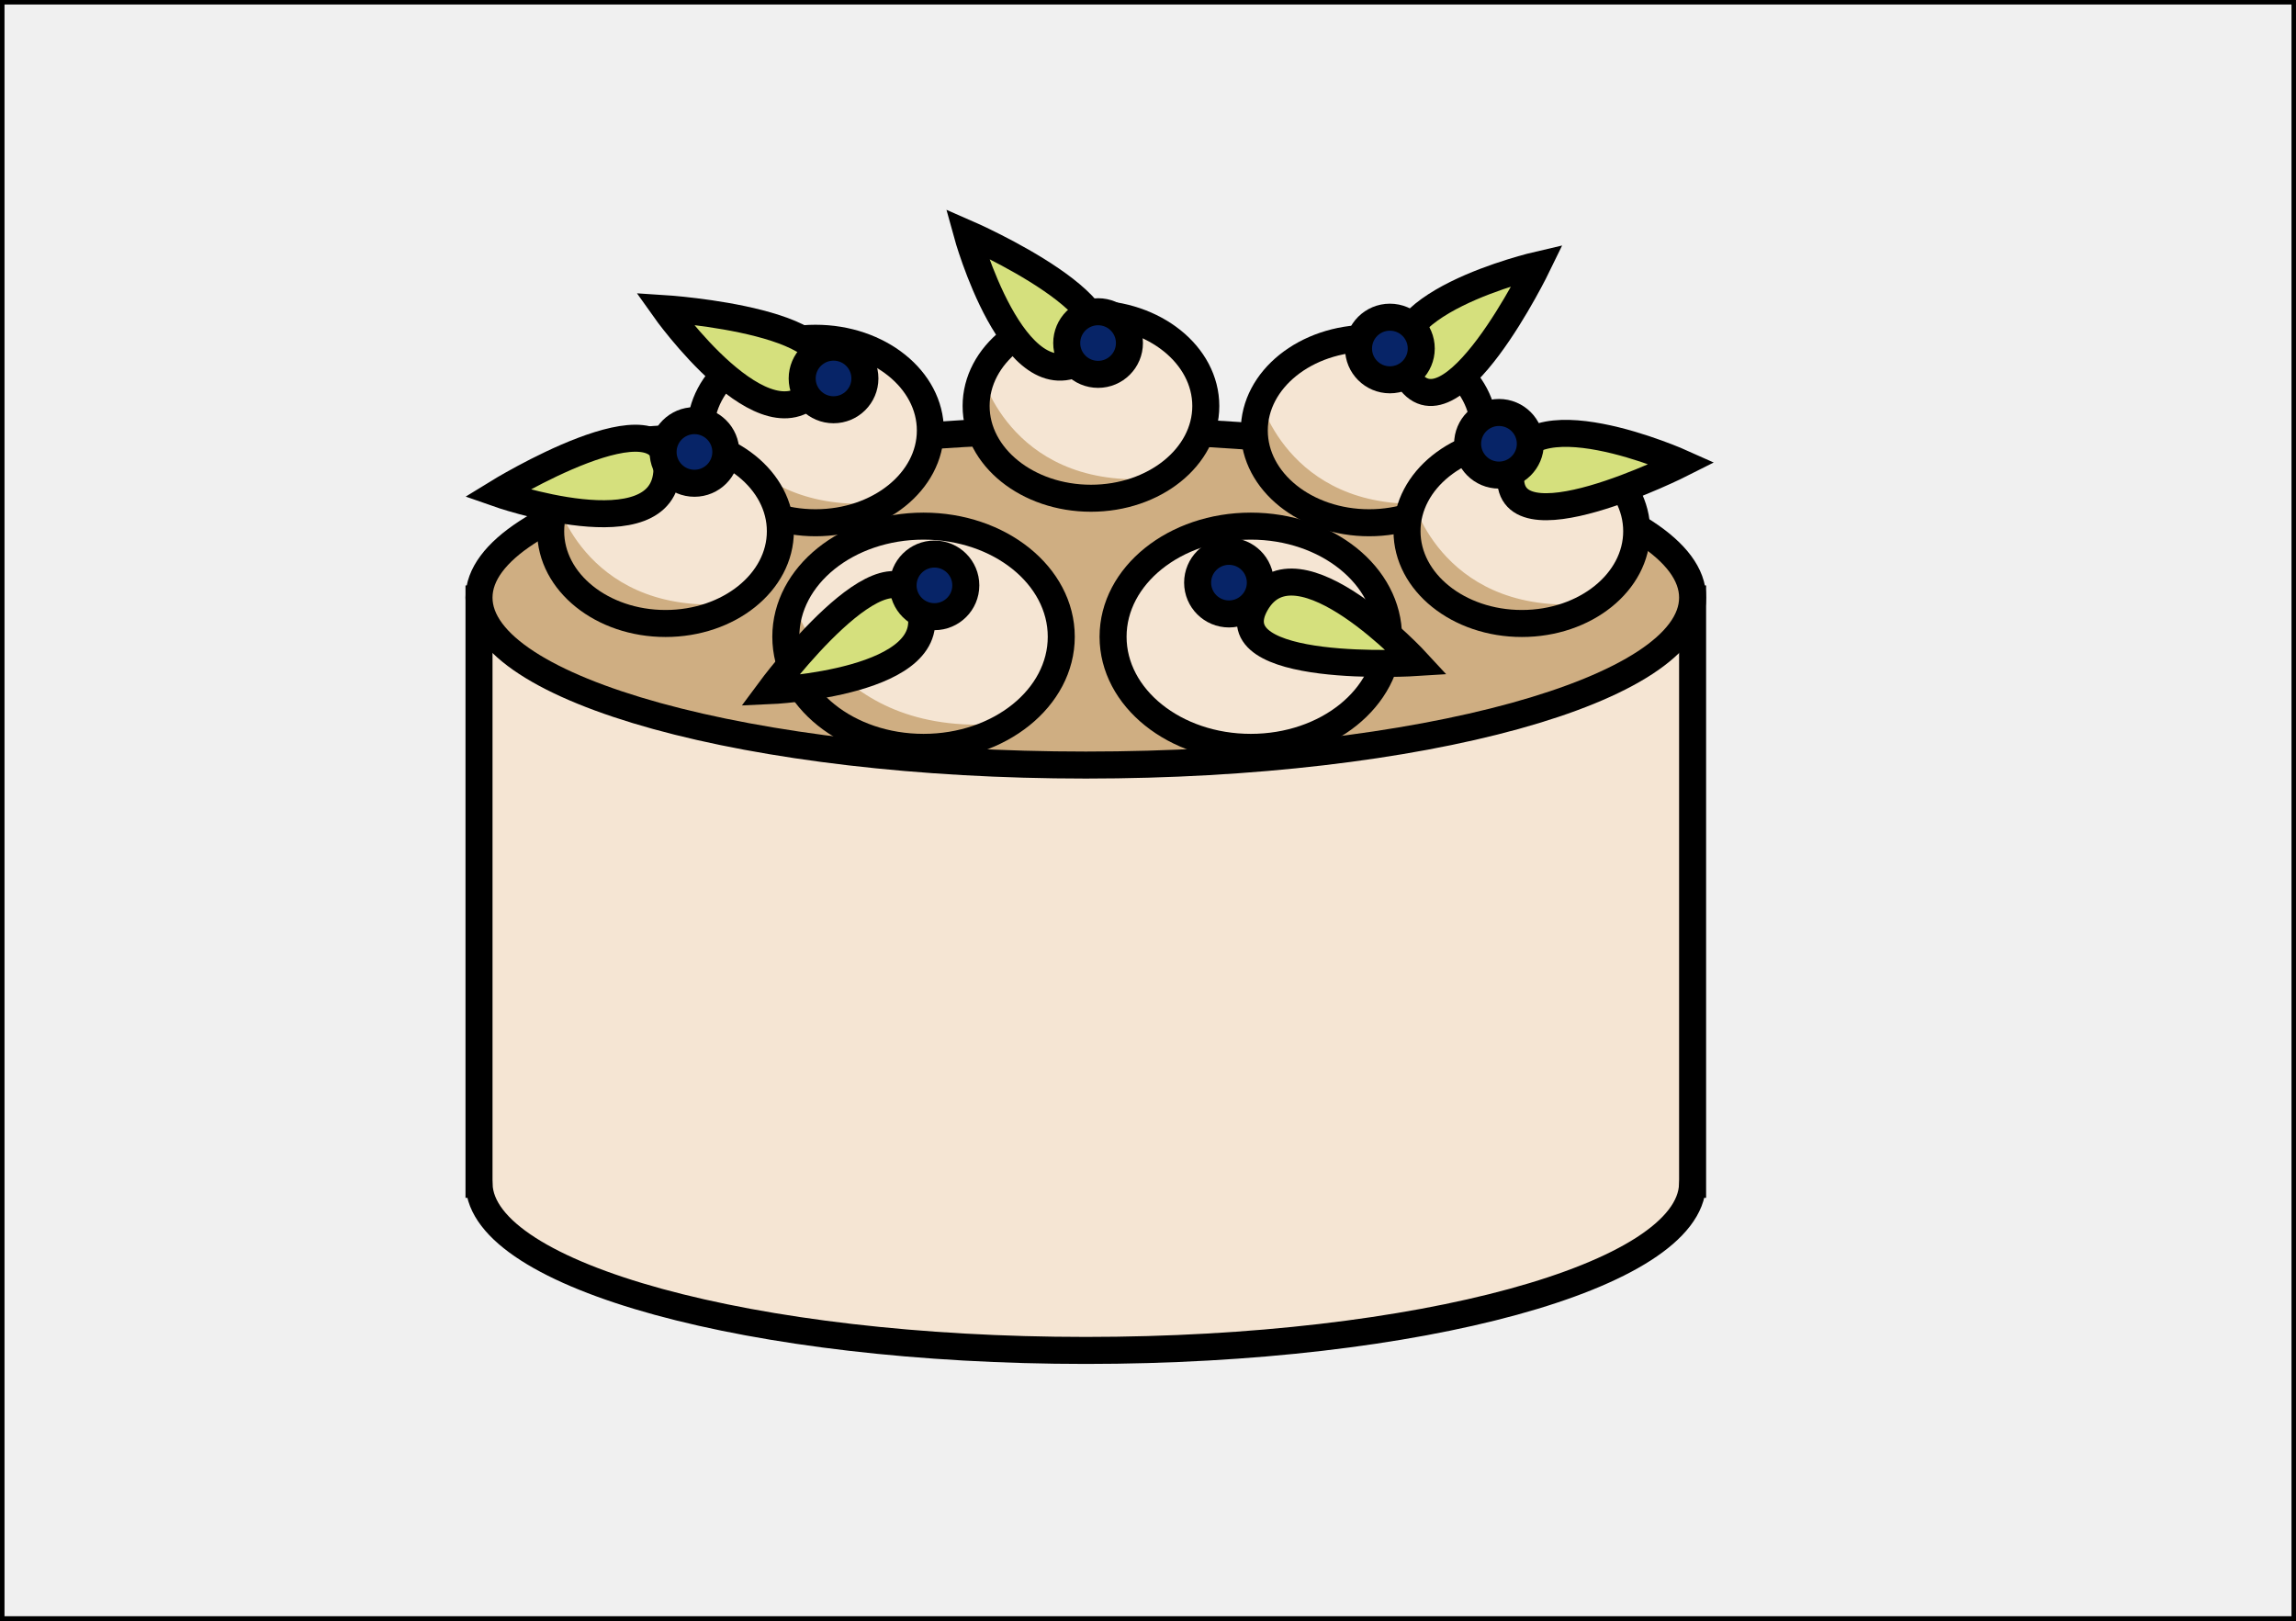
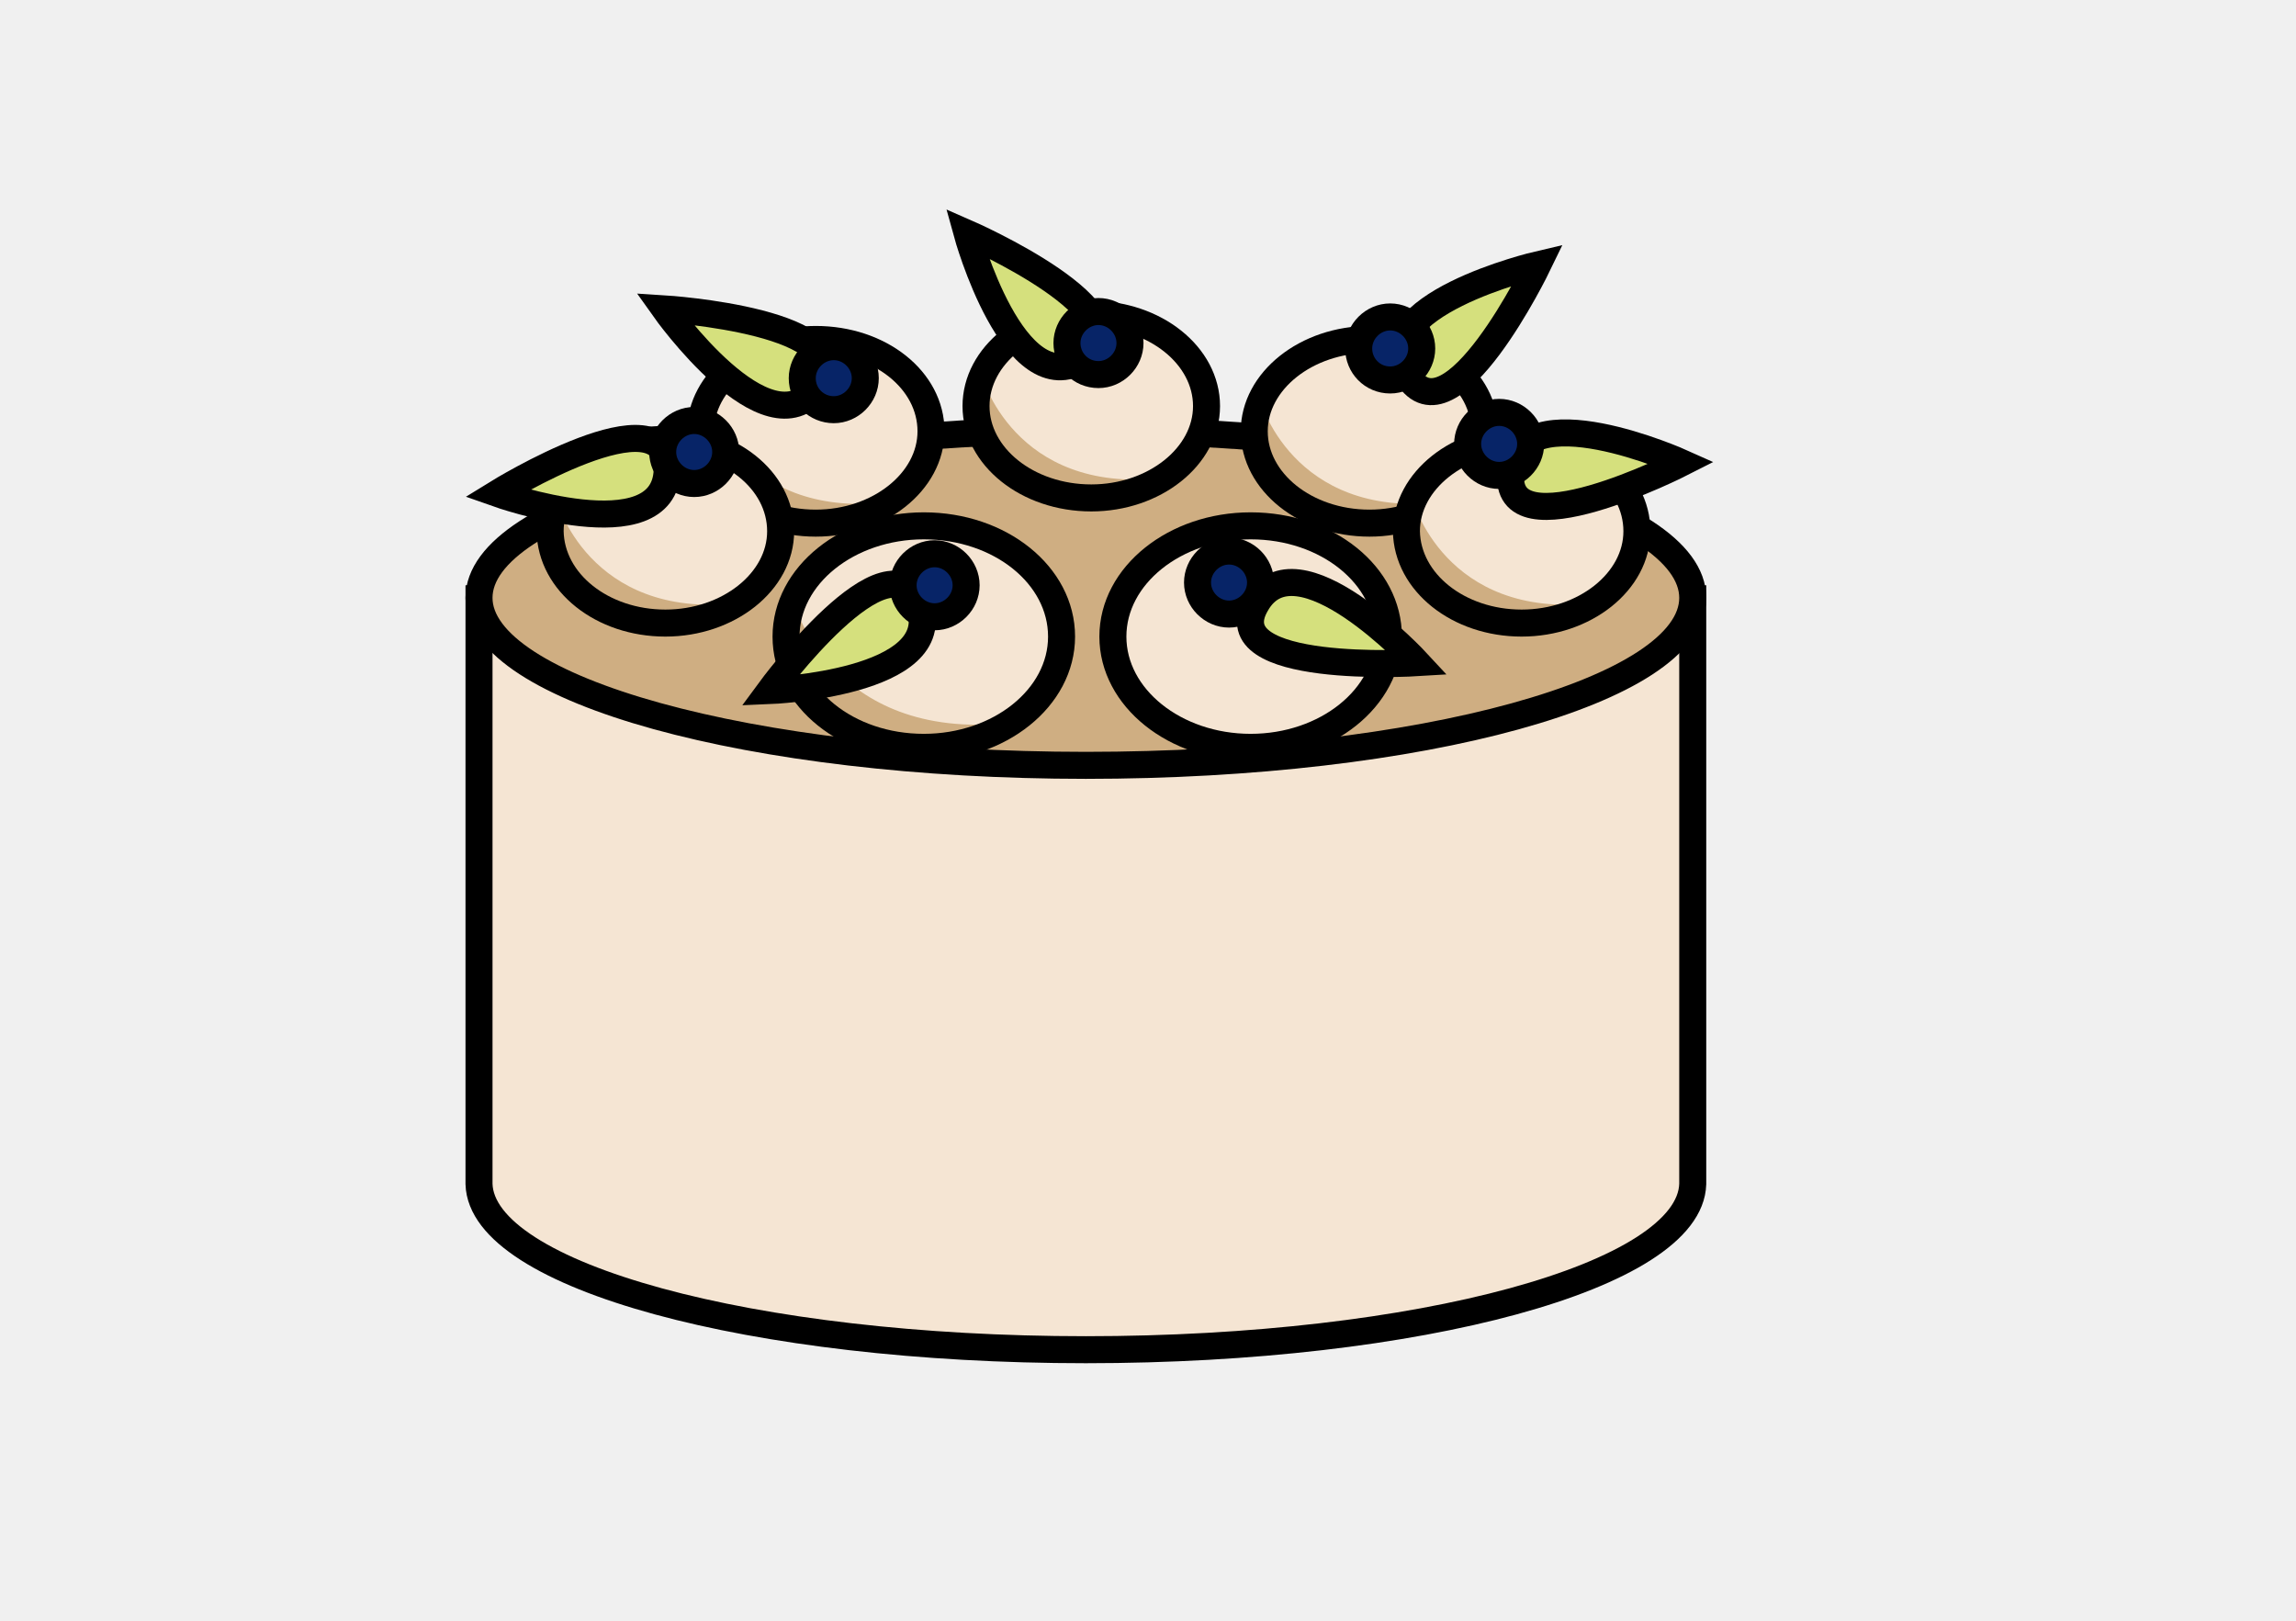
- <svg xmlns="http://www.w3.org/2000/svg" width="255" height="180" viewBox="0 0 255 180" fill="none">
-   <rect width="255" height="180" stroke="black" />
-   <path d="M53.2 66.523V131.535H53.206C53.5 141.734 83.556 149.98 120.593 149.98C157.63 149.98 187.682 141.734 187.979 131.535H187.985V66.523H53.2Z" fill="#F5E5D3" stroke="black" stroke-width="3" stroke-miterlimit="10" />
-   <path d="M120.593 84.968C157.813 84.968 187.985 76.642 187.985 66.372C187.985 56.101 157.813 47.775 120.593 47.775C83.373 47.775 53.2 56.101 53.2 66.372C53.2 76.642 83.373 84.968 120.593 84.968Z" fill="#CFAE82" stroke="black" stroke-width="3" stroke-miterlimit="10" />
-   <path d="M90.573 58.057C97.617 58.057 103.328 53.47 103.328 47.812C103.328 42.154 97.617 37.567 90.573 37.567C83.529 37.567 77.818 42.154 77.818 47.812C77.818 53.47 83.529 58.057 90.573 58.057Z" fill="#F5E5D3" />
-   <mask id="mask0_499_8509" style="mask-type:luminance" maskUnits="userSpaceOnUse" x="77" y="37" width="27" height="22">
-     <path d="M90.573 58.057C97.617 58.057 103.328 53.47 103.328 47.812C103.328 42.154 97.617 37.567 90.573 37.567C83.529 37.567 77.818 42.154 77.818 47.812C77.818 53.47 83.529 58.057 90.573 58.057Z" fill="white" />
+ <svg xmlns="http://www.w3.org/2000/svg" version="1.1" id="Layer_1" x="0px" y="0px" viewBox="0 0 255 180" style="enable-background:new 0 0 255 180;" xml:space="preserve">
+   <style type="text/css">
+ 	.st0{fill:#F5E5D3;stroke:#000000;stroke-width:3;stroke-miterlimit:10;}
+ 	.st1{fill:#CFAE82;stroke:#000000;stroke-width:3;stroke-miterlimit:10;}
+ 	.st2{fill:#F5E5D3;}
+ 	.st3{fill:#FFFFFF;filter:url(#Adobe_OpacityMaskFilter);}
+ 	.st4{mask:url(#mask0_499_8509_00000107584670838734119040000016614641580812382341_);}
+ 	.st5{fill:#CFAE82;}
+ 	.st6{fill:none;stroke:#000000;stroke-width:3;stroke-miterlimit:10;}
+ 	.st7{fill:#FFFFFF;filter:url(#Adobe_OpacityMaskFilter_00000033345355642914922090000002354887169288862871_);}
+ 	.st8{mask:url(#mask1_499_8509_00000043419328126177857800000001350787314135311273_);}
+ 	.st9{fill:#FFFFFF;filter:url(#Adobe_OpacityMaskFilter_00000077301175405641692900000018013933820417548706_);}
+ 	.st10{mask:url(#mask2_499_8509_00000137812783924812234990000007075026886710125743_);}
+ 	.st11{fill:#FFFFFF;filter:url(#Adobe_OpacityMaskFilter_00000148619257095321632620000005415790896715606452_);}
+ 	.st12{mask:url(#mask3_499_8509_00000142899072129025370100000016588151427377440946_);}
+ 	.st13{fill:#D5E07D;stroke:#000000;stroke-width:3;stroke-miterlimit:10;}
+ 	.st14{fill:#FFFFFF;filter:url(#Adobe_OpacityMaskFilter_00000096760898224207752130000018367040984107881354_);}
+ 	.st15{mask:url(#mask4_499_8509_00000058587580883633194610000004575515675112538779_);}
+ 	.st16{fill:#FFFFFF;filter:url(#Adobe_OpacityMaskFilter_00000124142360879930916890000011164500434544505216_);}
+ 	.st17{mask:url(#mask5_499_8509_00000059273022039445113950000003634330438617882246_);}
+ 	.st18{fill:#072467;stroke:#000000;stroke-width:3;stroke-miterlimit:10;}
+ </style>
+   <path class="st0" d="M53.2,66.5v65h0c0.3,10.2,30.3,18.4,67.4,18.4c37,0,67.1-8.2,67.4-18.4h0v-65H53.2z" />
+   <path class="st1" d="M120.6,85c37.2,0,67.4-8.3,67.4-18.6c0-10.3-30.2-18.6-67.4-18.6c-37.2,0-67.4,8.3-67.4,18.6  C53.2,76.6,83.4,85,120.6,85z" />
+   <path class="st2" d="M90.6,58.1c7,0,12.8-4.6,12.8-10.2c0-5.7-5.7-10.2-12.8-10.2c-7,0-12.8,4.6-12.8,10.2  C77.8,53.5,83.5,58.1,90.6,58.1z" />
+   <defs>
+     <filter id="Adobe_OpacityMaskFilter" filterUnits="userSpaceOnUse" x="77.7" y="44.3" width="20.8" height="13.4">
+       <feColorMatrix type="matrix" values="1 0 0 0 0  0 1 0 0 0  0 0 1 0 0  0 0 0 1 0" />
+     </filter>
+   </defs>
+   <mask maskUnits="userSpaceOnUse" x="77.7" y="44.3" width="20.8" height="13.4" id="mask0_499_8509_00000107584670838734119040000016614641580812382341_">
+     <path class="st3" d="M90.6,58.1c7,0,12.8-4.6,12.8-10.2c0-5.7-5.7-10.2-12.8-10.2c-7,0-12.8,4.6-12.8,10.2   C77.8,53.5,83.5,58.1,90.6,58.1z" />
  </mask>
-   <g mask="url(#mask0_499_8509)">
-     <path d="M78.448 44.313C78.448 44.313 81.901 57.57 98.563 55.792C97.894 56.92 80.257 59.553 82.577 55.792C84.391 52.305 87.705 59.042 82.577 55.792C75.229 51.132 78.448 44.313 78.448 44.313Z" fill="#CFAE82" />
+   <g class="st4">
+     <path class="st5" d="M78.4,44.3c0,0,3.5,13.3,20.1,11.5c-0.7,1.1-18.3,3.8-16,0c1.8-3.5,5.1,3.3,0,0C75.2,51.1,78.4,44.3,78.4,44.3   z" />
  </g>
-   <path d="M90.573 58.057C97.617 58.057 103.328 53.47 103.328 47.812C103.328 42.154 97.617 37.567 90.573 37.567C83.529 37.567 77.818 42.154 77.818 47.812C77.818 53.47 83.529 58.057 90.573 58.057Z" stroke="black" stroke-width="3" stroke-miterlimit="10" />
-   <path d="M121.165 55.335C128.209 55.335 133.919 50.748 133.919 45.09C133.919 39.432 128.209 34.846 121.165 34.846C114.121 34.846 108.41 39.432 108.41 45.09C108.41 50.748 114.121 55.335 121.165 55.335Z" fill="#F5E5D3" />
-   <mask id="mask1_499_8509" style="mask-type:luminance" maskUnits="userSpaceOnUse" x="108" y="34" width="26" height="22">
-     <path d="M121.165 55.335C128.209 55.335 133.919 50.748 133.919 45.09C133.919 39.432 128.209 34.846 121.165 34.846C114.121 34.846 108.41 39.432 108.41 45.09C108.41 50.748 114.121 55.335 121.165 55.335Z" fill="white" />
+   <path class="st6" d="M90.6,58.1c7,0,12.8-4.6,12.8-10.2c0-5.7-5.7-10.2-12.8-10.2c-7,0-12.8,4.6-12.8,10.2  C77.8,53.5,83.5,58.1,90.6,58.1z" />
+   <path class="st2" d="M121.2,55.3c7,0,12.8-4.6,12.8-10.2s-5.7-10.2-12.8-10.2s-12.8,4.6-12.8,10.2S114.1,55.3,121.2,55.3z" />
+   <defs>
+     <filter id="Adobe_OpacityMaskFilter_00000068647349358339681390000013834068505322614923_" filterUnits="userSpaceOnUse" x="108.3" y="41.6" width="20.8" height="13.4">
+       <feColorMatrix type="matrix" values="1 0 0 0 0  0 1 0 0 0  0 0 1 0 0  0 0 0 1 0" />
+     </filter>
+   </defs>
+   <mask maskUnits="userSpaceOnUse" x="108.3" y="41.6" width="20.8" height="13.4" id="mask1_499_8509_00000043419328126177857800000001350787314135311273_">
+     <path style="fill:#FFFFFF;filter:url(#Adobe_OpacityMaskFilter_00000068647349358339681390000013834068505322614923_);" d="   M121.2,55.3c7,0,12.8-4.6,12.8-10.2s-5.7-10.2-12.8-10.2s-12.8,4.6-12.8,10.2S114.1,55.3,121.2,55.3z" />
  </mask>
-   <g mask="url(#mask1_499_8509)">
-     <path d="M109.04 41.592C109.04 41.592 112.493 54.848 129.155 53.07C128.486 54.198 110.848 56.832 113.169 53.07C114.983 49.584 118.296 56.321 113.169 53.07C105.821 48.41 109.04 41.592 109.04 41.592Z" fill="#CFAE82" />
+   <g class="st8">
+     <path class="st5" d="M109,41.6c0,0,3.5,13.3,20.1,11.5c-0.7,1.1-18.3,3.8-16,0c1.8-3.5,5.1,3.3,0,0C105.8,48.4,109,41.6,109,41.6z" />
  </g>
-   <path d="M121.165 55.335C128.209 55.335 133.919 50.748 133.919 45.09C133.919 39.432 128.209 34.846 121.165 34.846C114.121 34.846 108.41 39.432 108.41 45.09C108.41 50.748 114.121 55.335 121.165 55.335Z" stroke="black" stroke-width="3" stroke-miterlimit="10" />
-   <path d="M152.059 58.057C159.103 58.057 164.814 53.47 164.814 47.812C164.814 42.154 159.103 37.567 152.059 37.567C145.015 37.567 139.305 42.154 139.305 47.812C139.305 53.47 145.015 58.057 152.059 58.057Z" fill="#F5E5D3" />
-   <mask id="mask2_499_8509" style="mask-type:luminance" maskUnits="userSpaceOnUse" x="139" y="37" width="26" height="22">
-     <path d="M152.059 58.057C159.103 58.057 164.814 53.47 164.814 47.812C164.814 42.154 159.103 37.567 152.059 37.567C145.015 37.567 139.305 42.154 139.305 47.812C139.305 53.47 145.015 58.057 152.059 58.057Z" fill="white" />
+   <path class="st6" d="M121.2,55.3c7,0,12.8-4.6,12.8-10.2s-5.7-10.2-12.8-10.2s-12.8,4.6-12.8,10.2S114.1,55.3,121.2,55.3z" />
+   <path class="st2" d="M152.1,58.1c7,0,12.8-4.6,12.8-10.2c0-5.7-5.7-10.2-12.8-10.2c-7,0-12.8,4.6-12.8,10.2  C139.3,53.5,145,58.1,152.1,58.1z" />
+   <defs>
+     <filter id="Adobe_OpacityMaskFilter_00000121975785906413018920000002458061534201423756_" filterUnits="userSpaceOnUse" x="139.2" y="44.3" width="20.8" height="13.4">
+       <feColorMatrix type="matrix" values="1 0 0 0 0  0 1 0 0 0  0 0 1 0 0  0 0 0 1 0" />
+     </filter>
+   </defs>
+   <mask maskUnits="userSpaceOnUse" x="139.2" y="44.3" width="20.8" height="13.4" id="mask2_499_8509_00000137812783924812234990000007075026886710125743_">
+     <path style="fill:#FFFFFF;filter:url(#Adobe_OpacityMaskFilter_00000121975785906413018920000002458061534201423756_);" d="   M152.1,58.1c7,0,12.8-4.6,12.8-10.2c0-5.7-5.7-10.2-12.8-10.2c-7,0-12.8,4.6-12.8,10.2C139.3,53.5,145,58.1,152.1,58.1z" />
  </mask>
-   <g mask="url(#mask2_499_8509)">
-     <path d="M139.935 44.313C139.935 44.313 143.388 57.57 160.05 55.792C159.38 56.92 141.743 59.553 144.063 55.792C145.877 52.305 149.191 59.042 144.063 55.792C136.715 51.132 139.935 44.313 139.935 44.313Z" fill="#CFAE82" />
+   <g class="st10">
+     <path class="st5" d="M139.9,44.3c0,0,3.5,13.3,20.1,11.5c-0.7,1.1-18.3,3.8-16,0c1.8-3.5,5.1,3.3,0,0   C136.7,51.1,139.9,44.3,139.9,44.3z" />
  </g>
-   <path d="M152.059 58.057C159.103 58.057 164.814 53.47 164.814 47.812C164.814 42.154 159.103 37.567 152.059 37.567C145.015 37.567 139.305 42.154 139.305 47.812C139.305 53.47 145.015 58.057 152.059 58.057Z" stroke="black" stroke-width="3" stroke-miterlimit="10" />
-   <path d="M169.021 69.245C176.065 69.245 181.776 64.658 181.776 59C181.776 53.343 176.065 48.756 169.021 48.756C161.977 48.756 156.267 53.343 156.267 59C156.267 64.658 161.977 69.245 169.021 69.245Z" fill="#F5E5D3" />
-   <mask id="mask3_499_8509" style="mask-type:luminance" maskUnits="userSpaceOnUse" x="156" y="48" width="26" height="22">
-     <path d="M169.021 69.245C176.065 69.245 181.776 64.658 181.776 59C181.776 53.343 176.065 48.756 169.021 48.756C161.977 48.756 156.267 53.343 156.267 59C156.267 64.658 161.977 69.245 169.021 69.245Z" fill="white" />
+   <path class="st6" d="M152.1,58.1c7,0,12.8-4.6,12.8-10.2c0-5.7-5.7-10.2-12.8-10.2c-7,0-12.8,4.6-12.8,10.2  C139.3,53.5,145,58.1,152.1,58.1z" />
+   <path class="st2" d="M169,69.2c7,0,12.8-4.6,12.8-10.2c0-5.7-5.7-10.2-12.8-10.2c-7,0-12.8,4.6-12.8,10.2  C156.3,64.7,162,69.2,169,69.2z" />
+   <defs>
+     <filter id="Adobe_OpacityMaskFilter_00000075853775633564069250000015605259355112274567_" filterUnits="userSpaceOnUse" x="156.2" y="55.5" width="20.8" height="13.4">
+       <feColorMatrix type="matrix" values="1 0 0 0 0  0 1 0 0 0  0 0 1 0 0  0 0 0 1 0" />
+     </filter>
+   </defs>
+   <mask maskUnits="userSpaceOnUse" x="156.2" y="55.5" width="20.8" height="13.4" id="mask3_499_8509_00000142899072129025370100000016588151427377440946_">
+     <path style="fill:#FFFFFF;filter:url(#Adobe_OpacityMaskFilter_00000075853775633564069250000015605259355112274567_);" d="   M169,69.2c7,0,12.8-4.6,12.8-10.2c0-5.7-5.7-10.2-12.8-10.2c-7,0-12.8,4.6-12.8,10.2C156.3,64.7,162,69.2,169,69.2z" />
  </mask>
-   <g mask="url(#mask3_499_8509)">
-     <path d="M156.897 55.502C156.897 55.502 160.35 68.758 177.011 66.98C176.342 68.108 158.705 70.742 161.025 66.98C162.839 63.494 166.153 70.231 161.025 66.98C153.677 62.321 156.897 55.502 156.897 55.502Z" fill="#CFAE82" />
+   <g class="st12">
+     <path class="st5" d="M156.9,55.5c0,0,3.5,13.3,20.1,11.5c-0.7,1.1-18.3,3.8-16,0c1.8-3.5,5.1,3.3,0,0   C153.7,62.3,156.9,55.5,156.9,55.5z" />
  </g>
-   <path d="M169.021 69.245C176.065 69.245 181.776 64.658 181.776 59C181.776 53.343 176.065 48.756 169.021 48.756C161.977 48.756 156.267 53.343 156.267 59C156.267 64.658 161.977 69.245 169.021 69.245Z" stroke="black" stroke-width="3" stroke-miterlimit="10" />
-   <path d="M73.781 34.272C73.781 34.272 85.179 50.385 90.707 43.044C96.234 35.702 73.781 34.272 73.781 34.272Z" fill="#D5E07D" stroke="black" stroke-width="3" stroke-miterlimit="10" />
-   <path d="M73.915 69.245C80.959 69.245 86.669 64.658 86.669 59C86.669 53.343 80.959 48.756 73.915 48.756C66.871 48.756 61.16 53.343 61.16 59C61.16 64.658 66.871 69.245 73.915 69.245Z" fill="#F5E5D3" />
-   <mask id="mask4_499_8509" style="mask-type:luminance" maskUnits="userSpaceOnUse" x="61" y="48" width="26" height="22">
-     <path d="M73.915 69.245C80.959 69.245 86.669 64.658 86.669 59C86.669 53.343 80.959 48.756 73.915 48.756C66.871 48.756 61.16 53.343 61.16 59C61.16 64.658 66.871 69.245 73.915 69.245Z" fill="white" />
+   <path class="st6" d="M169,69.2c7,0,12.8-4.6,12.8-10.2c0-5.7-5.7-10.2-12.8-10.2c-7,0-12.8,4.6-12.8,10.2  C156.3,64.7,162,69.2,169,69.2z" />
+   <path class="st13" d="M73.8,34.3c0,0,11.4,16.1,16.9,8.8C96.2,35.7,73.8,34.3,73.8,34.3z" />
+   <path class="st2" d="M73.9,69.2c7,0,12.8-4.6,12.8-10.2c0-5.7-5.7-10.2-12.8-10.2c-7,0-12.8,4.6-12.8,10.2  C61.2,64.7,66.9,69.2,73.9,69.2z" />
+   <defs>
+     <filter id="Adobe_OpacityMaskFilter_00000060032560469940641030000005346620068099134873_" filterUnits="userSpaceOnUse" x="61.1" y="55.5" width="20.8" height="13.4">
+       <feColorMatrix type="matrix" values="1 0 0 0 0  0 1 0 0 0  0 0 1 0 0  0 0 0 1 0" />
+     </filter>
+   </defs>
+   <mask maskUnits="userSpaceOnUse" x="61.1" y="55.5" width="20.8" height="13.4" id="mask4_499_8509_00000058587580883633194610000004575515675112538779_">
+     <path style="fill:#FFFFFF;filter:url(#Adobe_OpacityMaskFilter_00000060032560469940641030000005346620068099134873_);" d="   M73.9,69.2c7,0,12.8-4.6,12.8-10.2c0-5.7-5.7-10.2-12.8-10.2c-7,0-12.8,4.6-12.8,10.2C61.2,64.7,66.9,69.2,73.9,69.2z" />
  </mask>
-   <g mask="url(#mask4_499_8509)">
-     <path d="M61.79 55.502C61.79 55.502 65.243 68.758 81.905 66.98C81.236 68.108 63.599 70.742 65.919 66.98C67.733 63.494 71.046 70.231 65.919 66.98C58.571 62.321 61.79 55.502 61.79 55.502Z" fill="#CFAE82" />
+   <g class="st15">
+     <path class="st5" d="M61.8,55.5c0,0,3.5,13.3,20.1,11.5c-0.7,1.1-18.3,3.8-16,0c1.8-3.5,5.1,3.3,0,0C58.6,62.3,61.8,55.5,61.8,55.5   z" />
  </g>
-   <path d="M73.915 69.245C80.959 69.245 86.669 64.658 86.669 59C86.669 53.343 80.959 48.756 73.915 48.756C66.871 48.756 61.16 53.343 61.16 59C61.16 64.658 66.871 69.245 73.915 69.245Z" stroke="black" stroke-width="3" stroke-miterlimit="10" />
-   <path d="M55.184 54.782C55.184 54.782 73.817 61.349 74.075 52.169C74.332 42.986 55.184 54.782 55.184 54.782Z" fill="#D5E07D" stroke="black" stroke-width="3" stroke-miterlimit="10" />
-   <path d="M102.571 83.003C111.019 83.003 117.867 77.502 117.867 70.717C117.867 63.932 111.019 58.432 102.571 58.432C94.124 58.432 87.275 63.932 87.275 70.717C87.275 77.502 94.124 83.003 102.571 83.003Z" fill="#F5E5D3" />
-   <mask id="mask5_499_8509" style="mask-type:luminance" maskUnits="userSpaceOnUse" x="87" y="58" width="31" height="26">
-     <path d="M102.571 83.003C111.019 83.003 117.867 77.502 117.867 70.717C117.867 63.932 111.019 58.432 102.571 58.432C94.124 58.432 87.275 63.932 87.275 70.717C87.275 77.502 94.124 83.003 102.571 83.003Z" fill="white" />
+   <path class="st6" d="M73.9,69.2c7,0,12.8-4.6,12.8-10.2c0-5.7-5.7-10.2-12.8-10.2c-7,0-12.8,4.6-12.8,10.2  C61.2,64.7,66.9,69.2,73.9,69.2z" />
+   <path class="st13" d="M55.2,54.8c0,0,18.6,6.6,18.9-2.6C74.3,43,55.2,54.8,55.2,54.8z" />
+   <path class="st2" d="M102.6,83c8.4,0,15.3-5.5,15.3-12.3s-6.8-12.3-15.3-12.3c-8.4,0-15.3,5.5-15.3,12.3S94.1,83,102.6,83z" />
+   <defs>
+     <filter id="Adobe_OpacityMaskFilter_00000023255494822862363780000005948876310708680090_" filterUnits="userSpaceOnUse" x="87.2" y="66.5" width="25" height="16.1">
+       <feColorMatrix type="matrix" values="1 0 0 0 0  0 1 0 0 0  0 0 1 0 0  0 0 0 1 0" />
+     </filter>
+   </defs>
+   <mask maskUnits="userSpaceOnUse" x="87.2" y="66.5" width="25" height="16.1" id="mask5_499_8509_00000059273022039445113950000003634330438617882246_">
+     <path style="fill:#FFFFFF;filter:url(#Adobe_OpacityMaskFilter_00000023255494822862363780000005948876310708680090_);" d="   M102.6,83c8.4,0,15.3-5.5,15.3-12.3s-6.8-12.3-15.3-12.3c-8.4,0-15.3,5.5-15.3,12.3S94.1,83,102.6,83z" />
  </mask>
-   <g mask="url(#mask5_499_8509)">
-     <path d="M88.033 66.523C88.033 66.523 92.173 82.419 112.155 80.288C111.355 81.642 90.201 84.799 92.982 80.288C95.157 76.106 99.131 84.185 92.982 80.288C84.171 74.7 88.03 66.523 88.03 66.523" fill="#CFAE82" />
+   <g class="st17">
+     <path class="st5" d="M88,66.5c0,0,4.1,15.9,24.1,13.8c-0.8,1.4-22,4.5-19.2,0c2.2-4.2,6.1,3.9,0,0C84.2,74.7,88,66.5,88,66.5" />
  </g>
-   <path d="M102.571 83.003C111.019 83.003 117.867 77.502 117.867 70.717C117.867 63.932 111.019 58.432 102.571 58.432C94.124 58.432 87.275 63.932 87.275 70.717C87.275 77.502 94.124 83.003 102.571 83.003Z" stroke="black" stroke-width="3" stroke-miterlimit="10" />
-   <path d="M85.47 76.713C85.47 76.713 105.212 75.867 102.02 67.252C98.827 58.637 85.47 76.713 85.47 76.713Z" fill="#D5E07D" stroke="black" stroke-width="3" stroke-miterlimit="10" />
-   <path d="M138.917 83.003C147.365 83.003 154.213 77.502 154.213 70.717C154.213 63.932 147.365 58.432 138.917 58.432C130.469 58.432 123.621 63.932 123.621 70.717C123.621 77.502 130.469 83.003 138.917 83.003Z" fill="#F5E5D3" stroke="black" stroke-width="3" stroke-miterlimit="10" />
-   <path d="M92.576 45.508C94.5 45.508 96.059 43.952 96.059 42.031C96.059 40.111 94.5 38.554 92.576 38.554C90.652 38.554 89.093 40.111 89.093 42.031C89.093 43.952 90.652 45.508 92.576 45.508Z" fill="#072467" stroke="black" stroke-width="3" stroke-miterlimit="10" />
-   <path d="M107.393 25.929C107.393 25.929 112.608 44.954 120.314 39.932C128.016 34.909 107.393 25.929 107.393 25.929Z" fill="#D5E07D" stroke="black" stroke-width="3" stroke-miterlimit="10" />
-   <path d="M170.775 29.434C170.775 29.434 151.523 33.888 156.248 41.768C160.973 49.648 170.775 29.434 170.775 29.434Z" fill="#D5E07D" stroke="black" stroke-width="3" stroke-miterlimit="10" />
-   <path d="M186.849 51.447C186.849 51.447 168.833 43.343 167.807 52.469C166.78 61.598 186.849 51.447 186.849 51.447Z" fill="#D5E07D" stroke="black" stroke-width="3" stroke-miterlimit="10" />
-   <path d="M157.384 73.581C157.384 73.581 144.015 59.054 139.471 67.043C134.931 75.032 157.384 73.581 157.384 73.581Z" fill="#D5E07D" stroke="black" stroke-width="3" stroke-miterlimit="10" />
-   <path d="M121.956 41.577C123.88 41.577 125.439 40.02 125.439 38.099C125.439 36.179 123.88 34.622 121.956 34.622C120.032 34.622 118.473 36.179 118.473 38.099C118.473 40.02 120.032 41.577 121.956 41.577Z" fill="#072467" stroke="black" stroke-width="3" stroke-miterlimit="10" />
-   <path d="M154.365 42.182C156.289 42.182 157.848 40.625 157.848 38.705C157.848 36.784 156.289 35.227 154.365 35.227C152.441 35.227 150.882 36.784 150.882 38.705C150.882 40.625 152.441 42.182 154.365 42.182Z" fill="#072467" stroke="black" stroke-width="3" stroke-miterlimit="10" />
-   <path d="M77.129 53.672C79.052 53.672 80.612 52.116 80.612 50.195C80.612 48.275 79.052 46.718 77.129 46.718C75.205 46.718 73.645 48.275 73.645 50.195C73.645 52.116 75.205 53.672 77.129 53.672Z" fill="#072467" stroke="black" stroke-width="3" stroke-miterlimit="10" />
-   <path d="M103.782 68.489C105.706 68.489 107.265 66.932 107.265 65.011C107.265 63.091 105.706 61.534 103.782 61.534C101.858 61.534 100.299 63.091 100.299 65.011C100.299 66.932 101.858 68.489 103.782 68.489Z" fill="#072467" stroke="black" stroke-width="3" stroke-miterlimit="10" />
-   <path d="M136.494 68.186C138.418 68.186 139.977 66.629 139.977 64.709C139.977 62.788 138.418 61.231 136.494 61.231C134.57 61.231 133.011 62.788 133.011 64.709C133.011 66.629 134.57 68.186 136.494 68.186Z" fill="#072467" stroke="black" stroke-width="3" stroke-miterlimit="10" />
-   <path d="M166.48 52.765C168.404 52.765 169.963 51.208 169.963 49.288C169.963 47.367 168.404 45.81 166.48 45.81C164.557 45.81 162.997 47.367 162.997 49.288C162.997 51.208 164.557 52.765 166.48 52.765Z" fill="#072467" stroke="black" stroke-width="3" stroke-miterlimit="10" />
+   <path class="st6" d="M102.6,83c8.4,0,15.3-5.5,15.3-12.3s-6.8-12.3-15.3-12.3c-8.4,0-15.3,5.5-15.3,12.3S94.1,83,102.6,83z" />
+   <path class="st13" d="M85.5,76.7c0,0,19.7-0.8,16.6-9.5C98.8,58.6,85.5,76.7,85.5,76.7z" />
+   <path class="st0" d="M138.9,83c8.4,0,15.3-5.5,15.3-12.3s-6.8-12.3-15.3-12.3c-8.4,0-15.3,5.5-15.3,12.3S130.5,83,138.9,83z" />
+   <path class="st18" d="M92.6,45.5c1.9,0,3.5-1.6,3.5-3.5c0-1.9-1.6-3.5-3.5-3.5c-1.9,0-3.5,1.6-3.5,3.5C89.1,44,90.7,45.5,92.6,45.5z  " />
+   <path class="st13" d="M107.4,25.9c0,0,5.2,19,12.9,14C128,34.9,107.4,25.9,107.4,25.9z" />
+   <path class="st13" d="M170.8,29.4c0,0-19.3,4.5-14.5,12.3S170.8,29.4,170.8,29.4z" />
+   <path class="st13" d="M186.8,51.4c0,0-18-8.1-19,1C166.8,61.6,186.8,51.4,186.8,51.4z" />
+   <path class="st13" d="M157.4,73.6c0,0-13.4-14.5-17.9-6.5C134.9,75,157.4,73.6,157.4,73.6z" />
+   <path class="st18" d="M122,41.6c1.9,0,3.5-1.6,3.5-3.5c0-1.9-1.6-3.5-3.5-3.5c-1.9,0-3.5,1.6-3.5,3.5C118.5,40,120,41.6,122,41.6z" />
+   <path class="st18" d="M154.4,42.2c1.9,0,3.5-1.6,3.5-3.5c0-1.9-1.6-3.5-3.5-3.5c-1.9,0-3.5,1.6-3.5,3.5  C150.9,40.6,152.4,42.2,154.4,42.2z" />
+   <path class="st18" d="M77.1,53.7c1.9,0,3.5-1.6,3.5-3.5c0-1.9-1.6-3.5-3.5-3.5s-3.5,1.6-3.5,3.5C73.6,52.1,75.2,53.7,77.1,53.7z" />
+   <path class="st18" d="M103.8,68.5c1.9,0,3.5-1.6,3.5-3.5c0-1.9-1.6-3.5-3.5-3.5c-1.9,0-3.5,1.6-3.5,3.5  C100.3,66.9,101.9,68.5,103.8,68.5z" />
+   <path class="st18" d="M136.5,68.2c1.9,0,3.5-1.6,3.5-3.5s-1.6-3.5-3.5-3.5s-3.5,1.6-3.5,3.5S134.6,68.2,136.5,68.2z" />
+   <path class="st18" d="M166.5,52.8c1.9,0,3.5-1.6,3.5-3.5c0-1.9-1.6-3.5-3.5-3.5c-1.9,0-3.5,1.6-3.5,3.5  C163,51.2,164.6,52.8,166.5,52.8z" />
</svg>
